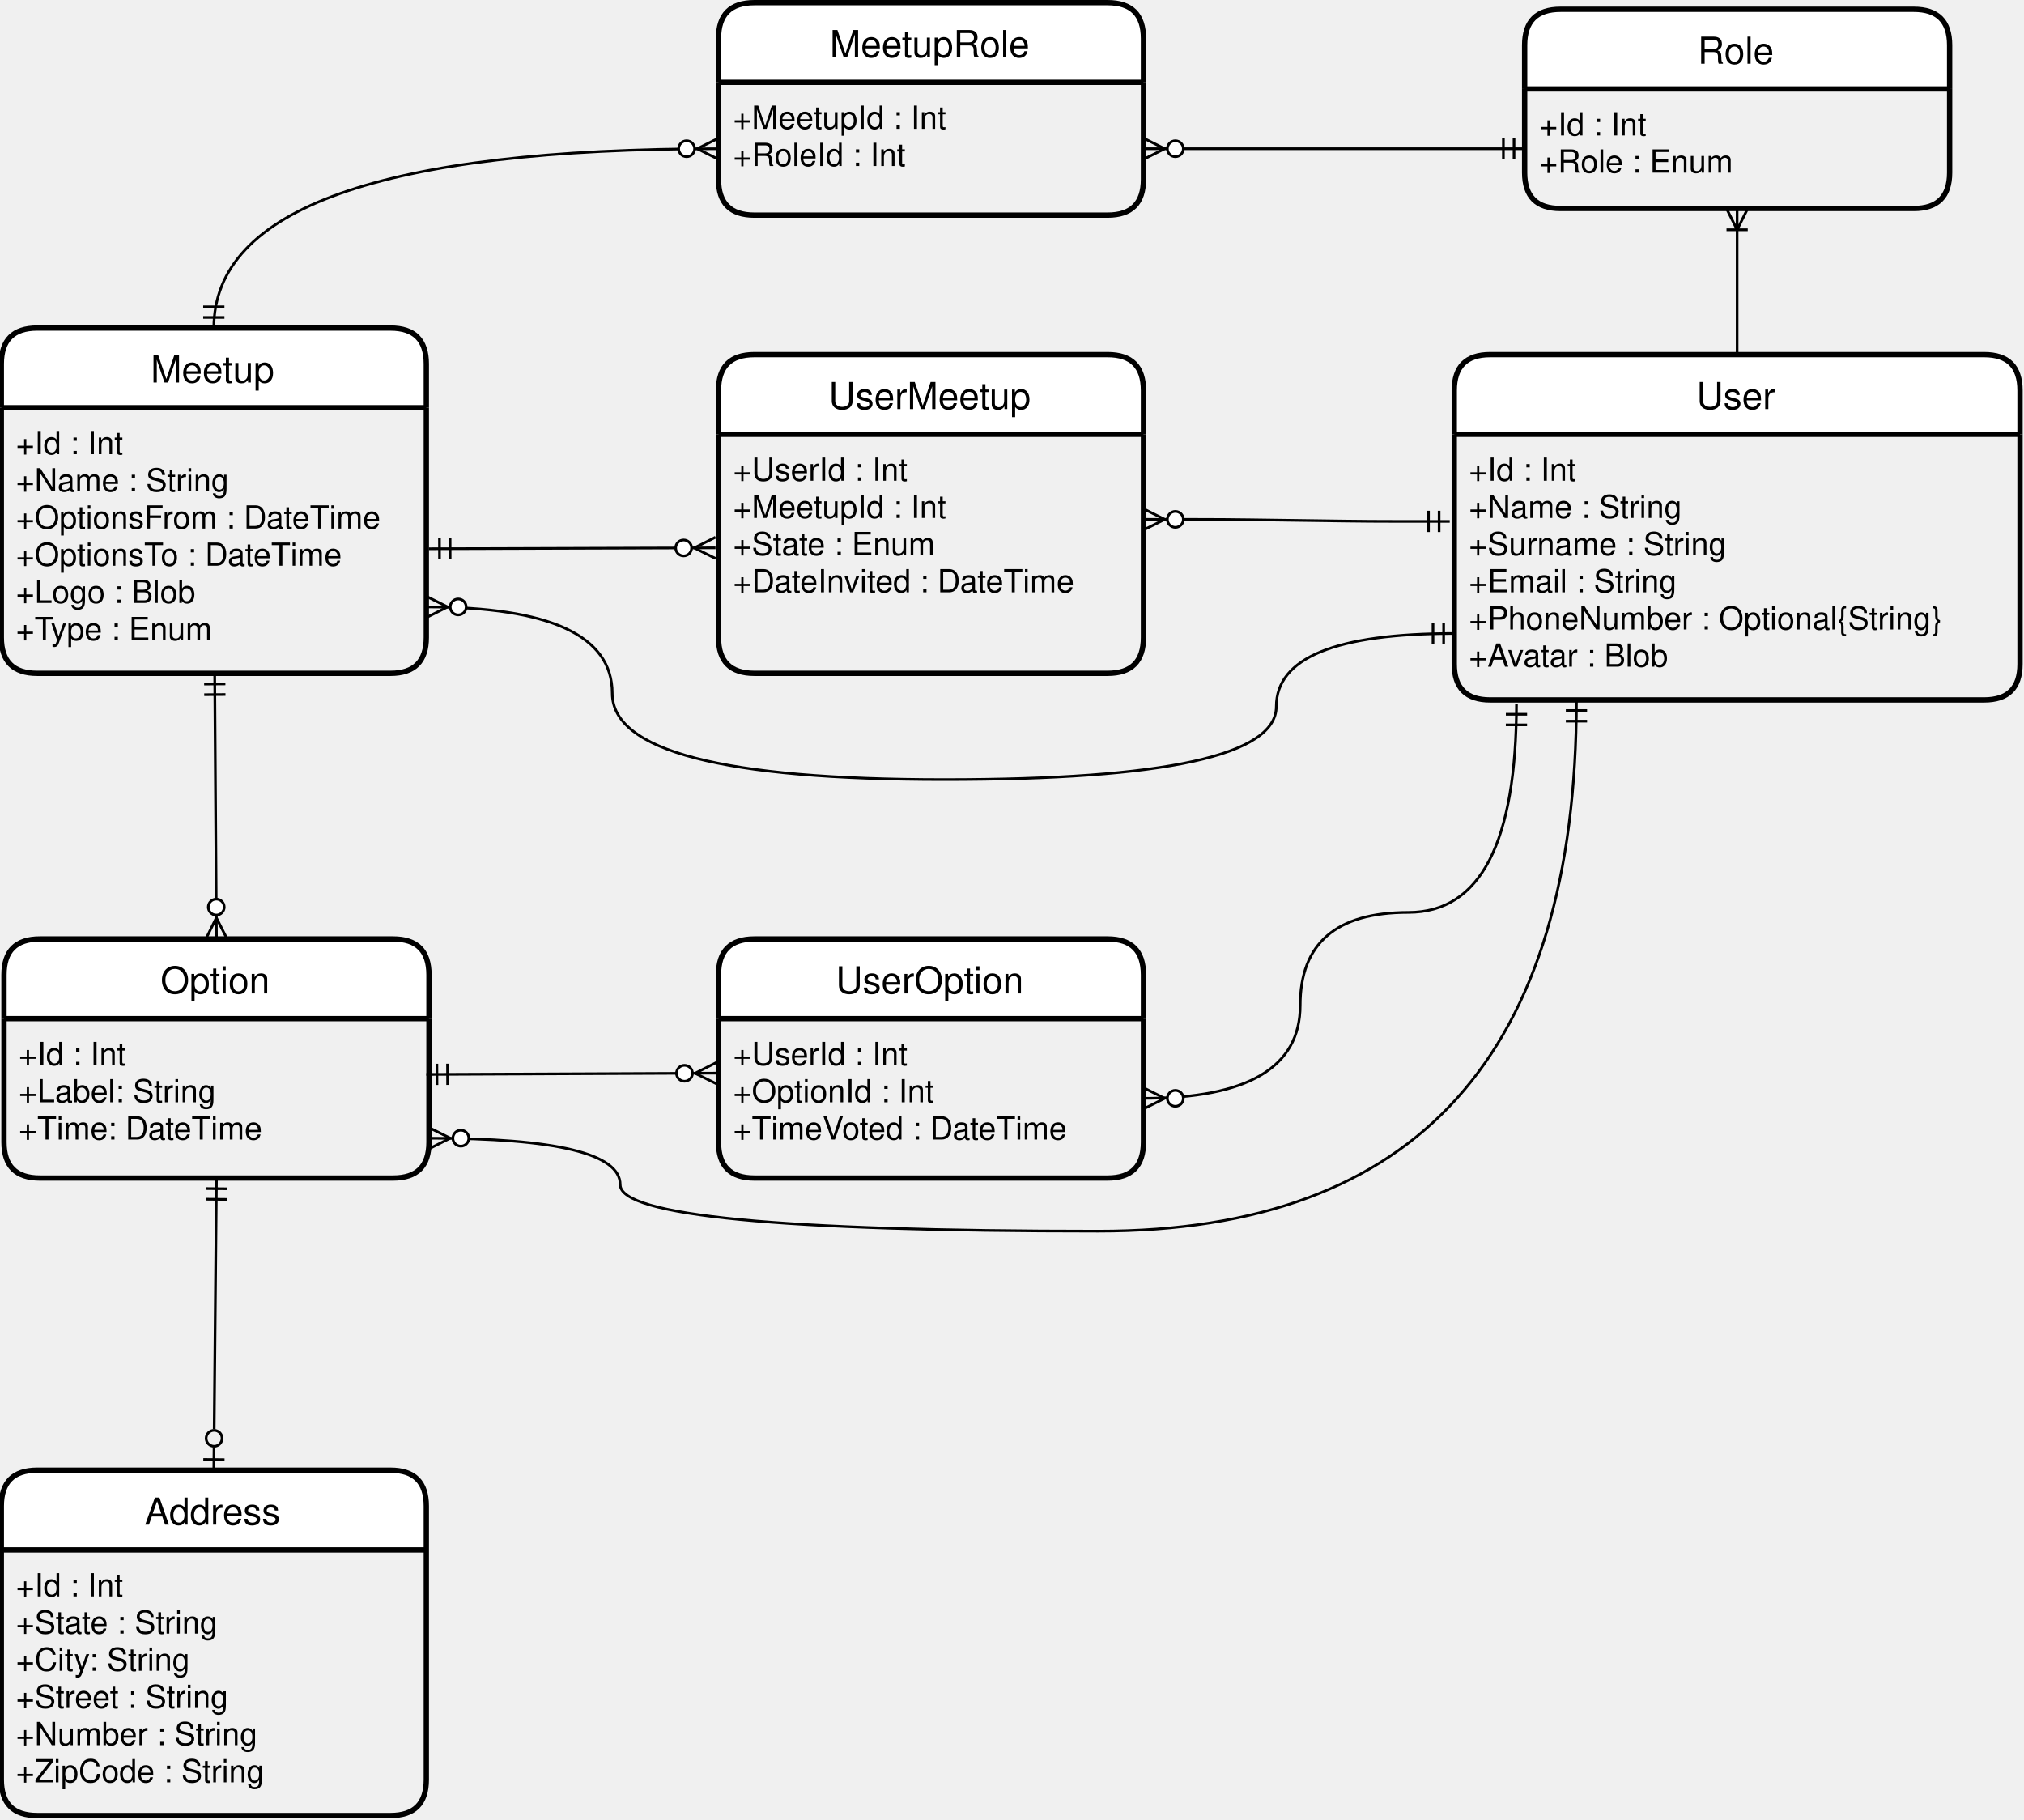
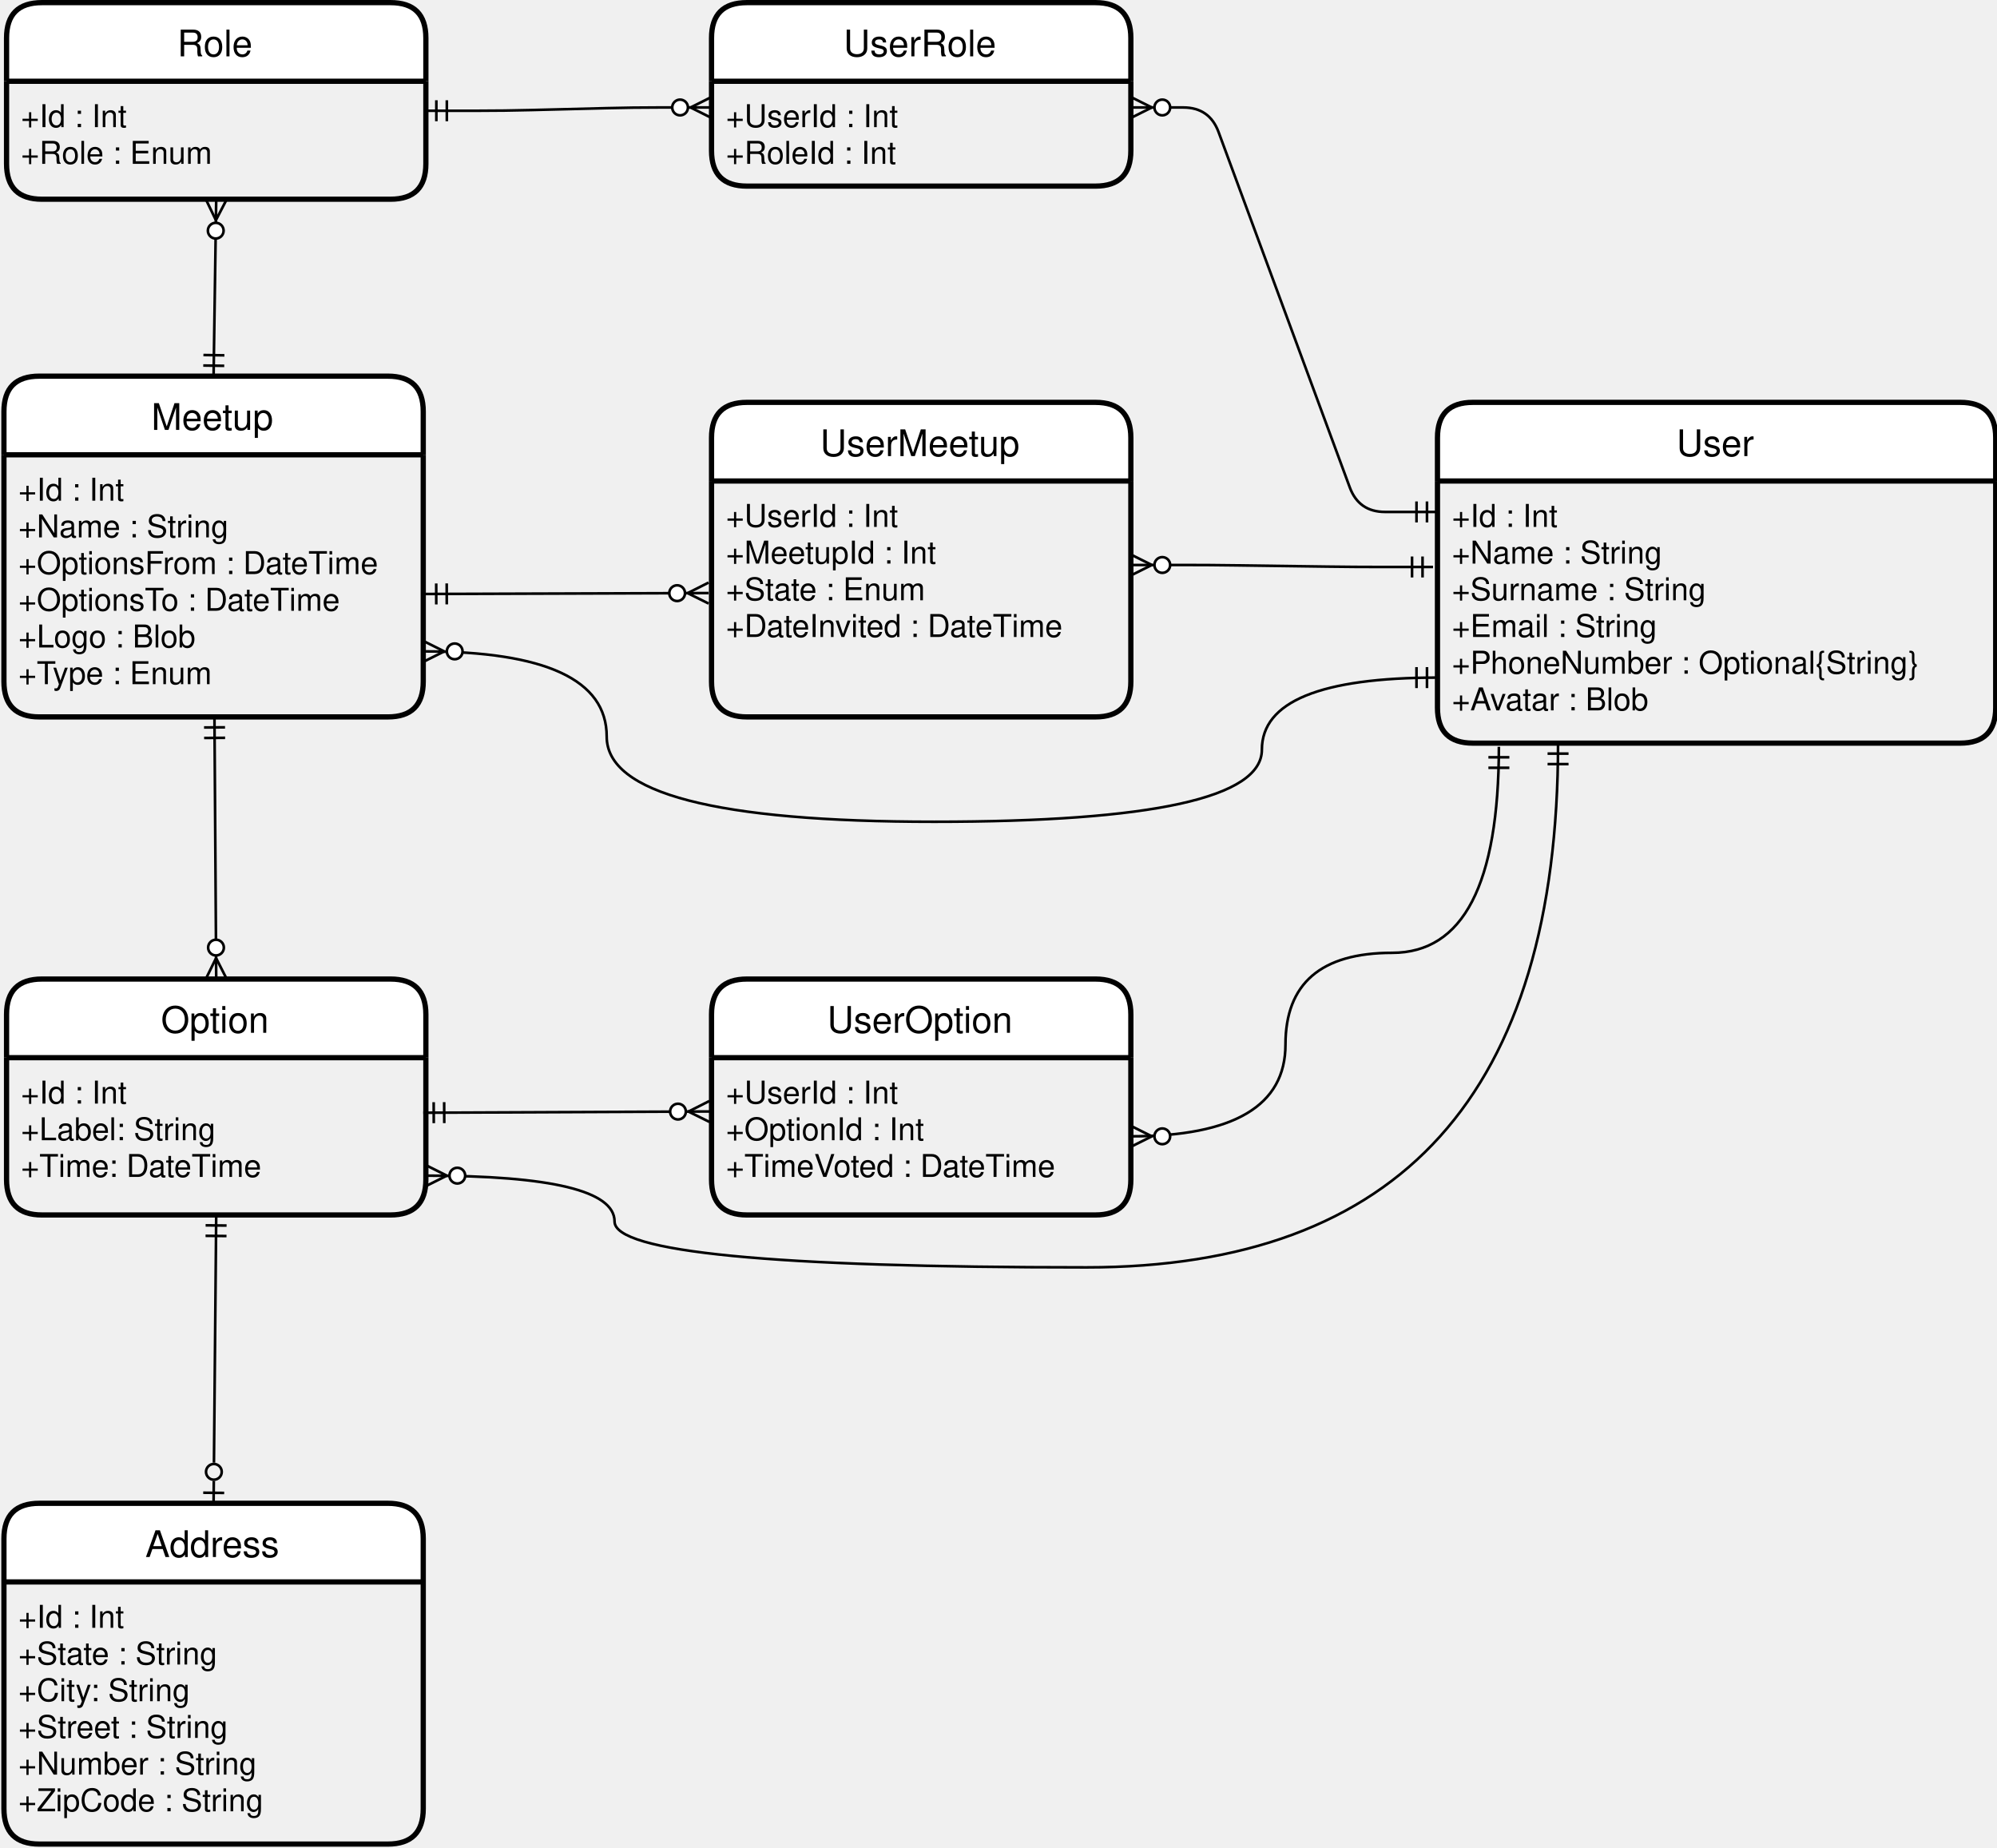
- <svg xmlns="http://www.w3.org/2000/svg" version="1.1" width="762px" height="685px" viewBox="-0.5 -0.5 762 685" content="&lt;mxfile&gt;&lt;diagram id=&quot;qpHwL6lYlgbWK6rxYiJI&quot; name=&quot;Page-1&quot;&gt;7Vtbc9sqEP41fjwZIXTLY649nUnbTNNzfSMWsTWVhUfCSdxff0CAJJAsyQpJPD7pQycsCxLs9+2uFjyDF6vnTzlaL7+QGKcz14mfZ/By5rqRB9j/XLCVgkAKFnkSC1FDcJf8wlLoSOkmiXGhKVJCUpqsdeGcZBmeU02G8pw86WoPJNWfukYL3BLczVHalv6VxHQpV+GGtfx3nCyW6skgOBU9K6SU5UqKJYrJU0MEr2bwIieEir9Wzxc45Xun9kWMu97RW71YjjM6aoB85UeUbuTivq1pQjL5enSr1lw8JasUZax1Pl8maXyDtmTDn1FQNP+pWudLkie/SEZRyroAE7DunEoTQkfTuOMjmZhLc7LJYhzLQQ+sX44BnmrLd3HKSXPys9p7l4/HBdO/VQt3KtENKqh6FbXZvDdGxbJ8Hm+gNFlk7O85G41zJlikqChkZ3tP5TY/4pzi54ZI7vEnTFaY5lumInuDSIyQePcCaf6nGj1AyZYN5JxKGZKAXVQz1zZlf0iz7jBx1DLxzD3/HDPRDJ6x/z+zZbnBzIVArPb8Bt0zvpZ9dzRPsoXe/SNZYdF7iSguW81+Azdqa1P8QCvLXZCUsG2+zEgJqIckTQ1RsUZz9uSbctSlZ2CCW5zvfsI4eSYfQMlaGR3dV0jJCUW00WZmVHAYsHE42sjSqnCkUQMLRnVhy6h/FAy5H6y1yVq2iiZtXa9tYRfAtoUBtGFib1/efkWcis5u5t5t8mxI52qFkrRX43bJKPp1s7rneJN6Imgw+ITnckh4qY86e2Q8rAecp+T+aHxFxcaX+IpuJDk2kNSOANxZfMGYbtYfLsOmy4AwHHQZnUEBuDYMfdrlMrit+9yGwEGfBrMfrb3GVbZZ6f08D/icPSYU15PUucGxkDwaDYY9EwIbWZ56lsHxj2T+9Tn+ptk8BC07j6C4gEGfBqfqn+SoCVxR5CAzetjO6M/imC2++GCv1aReJ28wlrxWcnq4d06vh96udPwioduelJ/mLLz3TmCk8l0q/ybrCxK33+NYPION/L0bNTbydxh0oMbYenPHlnSlaI+z+IwXPVnz6vsvnJMf5AvKtsoh1H0rlMXfhJHYbMpIDAbX5b9yKvbqfzPhb86J44RK8g/f2RMv9JXg8lnutWhtVes5oXw0YIMD2RZjfQhkux7KG82Rtzhn4ah0CvXcpnCnh2BLXWCVysk8GcdGnbcgm3wuRWHUjYCmyZ0+k+c4RTR51J/QhQP5jFuScPYrR1VFFQU50wGJl5WjmjVeYyLo6S4PAmMisTWtiUpYVgsfh9R2ObmFVL7pKoAwIzHv9b3cKJJd1T0tD/BKeJaALOEcaYiEbtSPSEUFoLMA+sEQC7pw2wXwnVhuwlSViUbg+/2w7AcDEByLZd95Myx7/qF43Toh04DHvKYGvQHYjUJTGLXRpCrhB4Mm4Bs5XDgRTeZEvvmFZhFNFmN4jRgDSgJmoksHzWBAN8AEhnyYdJxymPKaAx4zvk74BsnvBvbqjfYoeKpETYNndGDwhKcGqvyJ8PSMiTxzIovwHBG47Tq7PfFZRmjd351Az50SancirYkqVWc5GFS5roEqAA4eVWrmsekgyemSLPg50uulgnvizsjuhj9x0vvykeqLlddoNvljVU6pHKeWbIZ+r+cc5Ru7EsHw0Hxj4OgfNW70xr6RQQJtG2prrlDsfmHf/HiSaeHOBNXQ9xynV98117GnPoTa+7A/xAonU7arvvyqgWDYAXQT6MQFzRrCxPrBFI5PpuPBpSqh63Sib286VgUxFZ3MYoUlOgZGUcQP++kCnRfqW6ZXMOIz4K0j4i4ejK3mOScANIl44pQHBfuRUeP4ZIIdXNYWeAbBpn4LBIF+F8l7LYKZh5t+P2F8P3iRvq9fUH0xwcL2Cct3krYPMf9fZ2hyT8zjjQ6O7T4387hHaJoOqNrb0CFI6O+mzdgzkLCrGtd7cibMvuvOigGHwz25GmU6gfoXn1Z5NgxlsdDFNrkKX29ZqeoMIsMBqaM4JWD7jgneqRF/JhfeI30iaNZc7VUNwnYt6uOqoiUnbtxOHH2MbePyQ7j3DxEGLzSLe03FdU5Ws/a9pQ7NH2RA74Zl25WKuKSsXZPars2gcmSRJLQSSazce4jatQjhCD4yOhvOwLzHCJxQZXhD5jWrdpOs63a5g+HLyNz4Pf3HRcfIzjUk86tzkr3aFxRbu/0edzu6K+r9BfWpJY9piaH6dmkmhgL973hIaeZz5u8PRhcmgD4ReL3EMOq6PXkoxTNnPyRN+SzpqJHtDcXwiKHoGRO55kSTocia9W+yhXr9w3Z49R8=&lt;/diagram&gt;&lt;/mxfile&gt;">
+ <svg xmlns="http://www.w3.org/2000/svg" version="1.1" width="762px" height="705px" viewBox="-0.5 -0.5 762 705" content="&lt;mxfile&gt;&lt;diagram id=&quot;qpHwL6lYlgbWK6rxYiJI&quot; name=&quot;Page-1&quot;&gt;7VvbcqM4EP0aP64LEBfnMXGS2VQlM6kke31TjGJTg5ELZMfO168EEiCBAWM5xWQ9D1NWq1sg9TmtpqWMwHS5/RbD1eIB+ygcWYa/HYHrkWVdeAb9nwl2mcCdXGSCeRz4mcgsBM/BB+JCbjdfBz5KJEWCcUiClSyc4ShCMyLJYBzjd1ntDYfyU1dwjiqC5xkMq9K/Ap8sMunE8gr57yiYL8STTZfPbwmFMp9JsoA+fi+JwM0ITGOMSfZruZ2ikK2dWJfM7nZPb/5iMYpIJwP+yhsYrvnkfqxIgCP+emQn5py8B8sQRrR1NVsEoX8Pd3jNnpEQOPspWlcLHAcfOCIwpF0mFdDumHAXAkPSeGaWVMykMV5HPvK50Rvt5zamLdr8XYx00Bj/zNfeYvYoofqPYuJGLrqHCRGvIhab9fowWaTPYw0YBvOI/p5RaxRTwTyEScI7q2vKl3mDYoK2JRFf428ILxGJd1RlKwCeWXC82y53/3uBHlPIFiXkXHAZ5ICd5yMXPqU/uFv3uHhScfHIurrzqWgELun/d3RaljuygJnN9uoevlK+pn3PJA6iudz9EixR1nsNCUpb5X4FN2JpQ/RGcs9NcYjpMl9HOAXUWxCGiihZwRl98n1qdW0rmGAeZ6sfUE5e8gcQvBJOh685UmJMICm1qRsFHFp87HV2Mvcq6OhUV4NTLVBx6h8JRe6ZtTpZS2dRpq1lVz1smaDqYRPocLF9KG+/Q0ZFYz9zn9dx1KZzs4RB2KjxuKAU/b5evjK8cb1s06Dw8a64iXctW11uKA8Lg6sQv36ZWJGz8ZhYUY8kQweSqjsACxYPCJH16hwydIYMALzWkFG7KZiWDkdf1IUM5uumsJHhoEmD+o8UUeMmWi/lfpYH3EWbgKBikCI3+Cokn3QGw4EJgY4sTzxL4fg5mT89xz81mwdmxc8dKJ7BoEmDUfVP/KUJnFNkkBk9qGb0l75PJ5+c2as1qZfJ63Ylr5acHhyc08tbb106Pg3IriHlJzHd3hsHUFL5OpV/g9UU+9X3+CqRQUf+Xo8aHfk7cGtQoyy9umILshS0R5F/yYqetHnz9IFi/IIfYLQTAaHoW8LI/5E5iY4mnERhcJv+S4eir/43Ff5mjA3DE5J/2MqObc8RgustX+ustROtbUCYtUmNXd7ObB1g8nZhyhply0cU0+0oDQrF2Kpwb4RI8Dqe8cXyeCpHpz9HIr3juTPypdpvFQFllxtNLo9RCEmwkWvGdTjgz3jEAWO/CFT5riIgpwagbEbcqlzjVQYCthzygKkMlC1DZaAUlvnEuyG1Wk6uIJUtsNhAqJNo9HpKFwpHN0VPJQKcCM8ckCmcJxIigTVpRqSggimzADhuGwvqcFsH8E5YFmWiQWPZcVsg2BXLjvFpWLadoUTdIiGTgEejpgS9Ftj1joyiEj4YNJmOksN5PdGkDuSoX2ga0aRxDy8Qo0Apg1nWJYOmdUNXwGS2xTAeOLmZiJotEdO/DdgC8e8G+uqldid4ikRNgudkYPAEFwqqnJ7wtJWBbHUgjfDssHHrDXYH4jPdoeV4Nwa21Wer3Yu0MqpEnWUwqLIsBVWmOXhUiZG7poM4Jgs8Z+dIp0sFD8Sdkt21f+KEr+kjxRcrq9Gs401eTskDp5Rsek5j5OwUG+sSQW9osdE15I8aa/LJsZFCAu5KaiumkOx/YUf9eOJp4d4EVdG3DaNR31LncaA+ANL70B/ZDHtTtq6+fNKNoD0A1BNobJnlGkLP+kEfjvem4+BSFc8yatF3MB3zgpjYndRihSY6ukpRxPGa6QKMI/U108vt8Bnw2TviPh50reYZY9MsE3FspAcFh5FR4nhvgg0ua3NthWB9vwVcV76LZJ+KYOrhptNMGMdxj9J35AuqRxPMq56wPOGweoj5/zpD20uo3ldYJ96Y18fajkA8Zz9pup6AeHW1uMZzs8zp+26sKGAY7rlV1XE5wLWfVdk6HFWtI5yvmWkioHKzrPMRpI6Da+/gS+Stl1GzOynJbYyXo+qdkxrNF9yid08zpVwlu2AqXXHZrdSQ8CvHgZPdT9dyZj2p7sPsktJ5Lz7FDbQDNmMdrq3djNuuoDHPq/2/MP0mp9uGdbjo02+M9DsQ6nf4tJdB0kkmp4hUDuXIHcznoa1+HvatvzjKQEAdSF9RX/yt5tDueBRokssYVudbSWXgcrPjSvICb2UMTs4YPB6D4px+sBg0e2JQPhYyzZY7SDovDZ2BeTgwabP4W+1MvfiDd3DzHw==&lt;/diagram&gt;&lt;/mxfile&gt;">
  <defs />
  <g>
-     <path d="M 161 383 L 161 366.5 Q 161 353 147.5 353 L 14.5 353 Q 1 353 1 366.5 L 1 383" fill="rgb(255, 255, 255)" stroke="rgb(0, 0, 0)" stroke-width="2" stroke-miterlimit="10" pointer-events="all" />
-     <path d="M 1 383 L 1 429.5 Q 1 443 14.5 443 L 147.5 443 Q 161 443 161 429.5 L 161 383" fill="none" stroke="rgb(0, 0, 0)" stroke-width="2" stroke-miterlimit="10" pointer-events="none" />
-     <path d="M 1 383 L 161 383" fill="none" stroke="rgb(0, 0, 0)" stroke-width="2" stroke-miterlimit="10" pointer-events="none" />
+     <path d="M 162 403 L 162 386.5 Q 162 373 148.5 373 L 15.5 373 Q 2 373 2 386.5 L 2 403" fill="rgb(255, 255, 255)" stroke="rgb(0, 0, 0)" stroke-width="2" stroke-miterlimit="10" pointer-events="all" />
+     <path d="M 2 403 L 2 449.5 Q 2 463 15.5 463 L 148.5 463 Q 162 463 162 449.5 L 162 403" fill="none" stroke="rgb(0, 0, 0)" stroke-width="2" stroke-miterlimit="10" pointer-events="none" />
+     <path d="M 2 403 L 162 403" fill="none" stroke="rgb(0, 0, 0)" stroke-width="2" stroke-miterlimit="10" pointer-events="none" />
    <g fill="rgb(0, 0, 0)" font-family="Helvetica" pointer-events="none" text-anchor="middle" font-size="14px">
-       <text x="80.5" y="373.5">Option</text>
+       <text x="81.5" y="393.5">Option</text>
    </g>
    <g fill="rgb(0, 0, 0)" font-family="Helvetica" pointer-events="none" font-size="12px">
-       <text x="6.5" y="400.5">+Id : Int</text>
-       <text x="6.5" y="414.5">+Label: String</text>
-       <text x="6.5" y="428.5">+Time: DateTime</text>
+       <text x="7.5" y="420.5">+Id : Int</text>
+       <text x="7.5" y="434.5">+Label: String</text>
+       <text x="7.5" y="448.5">+Time: DateTime</text>
    </g>
-     <path d="M 760 163 L 760 146.5 Q 760 133 746.5 133 L 560.5 133 Q 547 133 547 146.5 L 547 163" fill="rgb(255, 255, 255)" stroke="rgb(0, 0, 0)" stroke-width="2" stroke-miterlimit="10" pointer-events="none" />
-     <path d="M 547 163 L 547 249.5 Q 547 263 560.5 263 L 746.5 263 Q 760 263 760 249.5 L 760 163" fill="none" stroke="rgb(0, 0, 0)" stroke-width="2" stroke-miterlimit="10" pointer-events="none" />
-     <path d="M 547 163 L 760 163" fill="none" stroke="rgb(0, 0, 0)" stroke-width="2" stroke-miterlimit="10" pointer-events="none" />
+     <path d="M 761 183 L 761 166.5 Q 761 153 747.5 153 L 561.5 153 Q 548 153 548 166.5 L 548 183" fill="rgb(255, 255, 255)" stroke="rgb(0, 0, 0)" stroke-width="2" stroke-miterlimit="10" pointer-events="none" />
+     <path d="M 548 183 L 548 269.5 Q 548 283 561.5 283 L 747.5 283 Q 761 283 761 269.5 L 761 183" fill="none" stroke="rgb(0, 0, 0)" stroke-width="2" stroke-miterlimit="10" pointer-events="none" />
+     <path d="M 548 183 L 761 183" fill="none" stroke="rgb(0, 0, 0)" stroke-width="2" stroke-miterlimit="10" pointer-events="none" />
    <g fill="rgb(0, 0, 0)" font-family="Helvetica" pointer-events="none" text-anchor="middle" font-size="14px">
-       <text x="653" y="153.5">User</text>
+       <text x="654" y="173.5">User</text>
    </g>
    <g fill="rgb(0, 0, 0)" font-family="Helvetica" pointer-events="none" font-size="12px">
-       <text x="552.5" y="180.5">+Id : Int</text>
-       <text x="552.5" y="194.5">+Name : String</text>
-       <text x="552.5" y="208.5">+Surname : String</text>
-       <text x="552.5" y="222.5">+Email : String</text>
-       <text x="552.5" y="236.5">+PhoneNumber : Optional{String}</text>
-       <text x="552.5" y="250.5">+Avatar : Blob</text>
+       <text x="553.5" y="200.5">+Id : Int</text>
+       <text x="553.5" y="214.5">+Name : String</text>
+       <text x="553.5" y="228.5">+Surname : String</text>
+       <text x="553.5" y="242.5">+Email : String</text>
+       <text x="553.5" y="256.5">+PhoneNumber : Optional{String}</text>
+       <text x="553.5" y="270.5">+Avatar : Blob</text>
    </g>
-     <path d="M 430 163 L 430 146.5 Q 430 133 416.5 133 L 283.5 133 Q 270 133 270 146.5 L 270 163" fill="rgb(255, 255, 255)" stroke="rgb(0, 0, 0)" stroke-width="2" stroke-miterlimit="10" pointer-events="none" />
-     <path d="M 270 163 L 270 239.5 Q 270 253 283.5 253 L 416.5 253 Q 430 253 430 239.5 L 430 163" fill="none" stroke="rgb(0, 0, 0)" stroke-width="2" stroke-miterlimit="10" pointer-events="none" />
-     <path d="M 270 163 L 430 163" fill="none" stroke="rgb(0, 0, 0)" stroke-width="2" stroke-miterlimit="10" pointer-events="none" />
+     <path d="M 431 183 L 431 166.5 Q 431 153 417.5 153 L 284.5 153 Q 271 153 271 166.5 L 271 183" fill="rgb(255, 255, 255)" stroke="rgb(0, 0, 0)" stroke-width="2" stroke-miterlimit="10" pointer-events="none" />
+     <path d="M 271 183 L 271 259.5 Q 271 273 284.5 273 L 417.5 273 Q 431 273 431 259.5 L 431 183" fill="none" stroke="rgb(0, 0, 0)" stroke-width="2" stroke-miterlimit="10" pointer-events="none" />
+     <path d="M 271 183 L 431 183" fill="none" stroke="rgb(0, 0, 0)" stroke-width="2" stroke-miterlimit="10" pointer-events="none" />
    <g fill="rgb(0, 0, 0)" font-family="Helvetica" pointer-events="none" text-anchor="middle" font-size="14px">
-       <text x="349.5" y="153.5">UserMeetup</text>
+       <text x="350.5" y="173.5">UserMeetup</text>
    </g>
    <g fill="rgb(0, 0, 0)" font-family="Helvetica" pointer-events="none" font-size="12px">
-       <text x="275.5" y="180.5">+UserId : Int</text>
-       <text x="275.5" y="194.5">+MeetupId : Int</text>
-       <text x="275.5" y="208.5">+State : Enum</text>
-       <text x="275.5" y="222.5">+DateInvited : DateTime</text>
+       <text x="276.5" y="200.5">+UserId : Int</text>
+       <text x="276.5" y="214.5">+MeetupId : Int</text>
+       <text x="276.5" y="228.5">+State : Enum</text>
+       <text x="276.5" y="242.5">+DateInvited : DateTime</text>
    </g>
-     <path d="M 430 383 L 430 366.5 Q 430 353 416.5 353 L 283.5 353 Q 270 353 270 366.5 L 270 383" fill="rgb(255, 255, 255)" stroke="rgb(0, 0, 0)" stroke-width="2" stroke-miterlimit="10" pointer-events="none" />
-     <path d="M 270 383 L 270 429.5 Q 270 443 283.5 443 L 416.5 443 Q 430 443 430 429.5 L 430 383" fill="none" stroke="rgb(0, 0, 0)" stroke-width="2" stroke-miterlimit="10" pointer-events="none" />
-     <path d="M 270 383 L 430 383" fill="none" stroke="rgb(0, 0, 0)" stroke-width="2" stroke-miterlimit="10" pointer-events="none" />
+     <path d="M 431 403 L 431 386.5 Q 431 373 417.5 373 L 284.5 373 Q 271 373 271 386.5 L 271 403" fill="rgb(255, 255, 255)" stroke="rgb(0, 0, 0)" stroke-width="2" stroke-miterlimit="10" pointer-events="none" />
+     <path d="M 271 403 L 271 449.5 Q 271 463 284.5 463 L 417.5 463 Q 431 463 431 449.5 L 431 403" fill="none" stroke="rgb(0, 0, 0)" stroke-width="2" stroke-miterlimit="10" pointer-events="none" />
+     <path d="M 271 403 L 431 403" fill="none" stroke="rgb(0, 0, 0)" stroke-width="2" stroke-miterlimit="10" pointer-events="none" />
    <g fill="rgb(0, 0, 0)" font-family="Helvetica" pointer-events="none" text-anchor="middle" font-size="14px">
-       <text x="349.5" y="373.5">UserOption</text>
+       <text x="350.5" y="393.5">UserOption</text>
    </g>
    <g fill="rgb(0, 0, 0)" font-family="Helvetica" pointer-events="none" font-size="12px">
-       <text x="275.5" y="400.5">+UserId : Int</text>
-       <text x="275.5" y="414.5">+OptionId : Int</text>
-       <text x="275.5" y="428.5">+TimeVoted : DateTime</text>
+       <text x="276.5" y="420.5">+UserId : Int</text>
+       <text x="276.5" y="434.5">+OptionId : Int</text>
+       <text x="276.5" y="448.5">+TimeVoted : DateTime</text>
    </g>
-     <path d="M 160 583 L 160 566.5 Q 160 553 146.5 553 L 13.5 553 Q 0 553 0 566.5 L 0 583" fill="rgb(255, 255, 255)" stroke="rgb(0, 0, 0)" stroke-width="2" stroke-miterlimit="10" pointer-events="none" />
-     <path d="M 0 583 L 0 669.5 Q 0 683 13.5 683 L 146.5 683 Q 160 683 160 669.5 L 160 583" fill="none" stroke="rgb(0, 0, 0)" stroke-width="2" stroke-miterlimit="10" pointer-events="none" />
-     <path d="M 0 583 L 160 583" fill="none" stroke="rgb(0, 0, 0)" stroke-width="2" stroke-miterlimit="10" pointer-events="none" />
+     <path d="M 161 603 L 161 586.5 Q 161 573 147.5 573 L 14.5 573 Q 1 573 1 586.5 L 1 603" fill="rgb(255, 255, 255)" stroke="rgb(0, 0, 0)" stroke-width="2" stroke-miterlimit="10" pointer-events="none" />
+     <path d="M 1 603 L 1 689.5 Q 1 703 14.5 703 L 147.5 703 Q 161 703 161 689.5 L 161 603" fill="none" stroke="rgb(0, 0, 0)" stroke-width="2" stroke-miterlimit="10" pointer-events="none" />
+     <path d="M 1 603 L 161 603" fill="none" stroke="rgb(0, 0, 0)" stroke-width="2" stroke-miterlimit="10" pointer-events="none" />
    <g fill="rgb(0, 0, 0)" font-family="Helvetica" pointer-events="none" text-anchor="middle" font-size="14px">
-       <text x="79.5" y="573.5">Address</text>
+       <text x="80.5" y="593.5">Address</text>
    </g>
    <g fill="rgb(0, 0, 0)" font-family="Helvetica" pointer-events="none" font-size="12px">
-       <text x="5.5" y="600.5">+Id : Int</text>
-       <text x="5.5" y="614.5">+State : String</text>
-       <text x="5.5" y="628.5">+City: String</text>
-       <text x="5.5" y="642.5">+Street : String</text>
-       <text x="5.5" y="656.5">+Number : String</text>
-       <text x="5.5" y="670.5">+ZipCode : String</text>
+       <text x="6.5" y="620.5">+Id : Int</text>
+       <text x="6.5" y="634.5">+State : String</text>
+       <text x="6.5" y="648.5">+City: String</text>
+       <text x="6.5" y="662.5">+Street : String</text>
+       <text x="6.5" y="676.5">+Number : String</text>
+       <text x="6.5" y="690.5">+ZipCode : String</text>
    </g>
-     <path d="M 160.96 206.1 L 268.88 205.75" fill="none" stroke="rgb(0, 0, 0)" stroke-miterlimit="10" pointer-events="none" />
-     <path d="M 164.95 202.09 L 164.97 210.09 M 168.95 202.07 L 168.97 210.07" fill="none" stroke="rgb(0, 0, 0)" stroke-miterlimit="10" pointer-events="none" />
-     <ellipse cx="256.88" cy="205.79" rx="3" ry="3" fill="#ffffff" stroke="rgb(0, 0, 0)" pointer-events="none" />
-     <path d="M 268.87 201.75 L 260.88 205.78 L 268.89 209.75" fill="none" stroke="rgb(0, 0, 0)" stroke-miterlimit="10" pointer-events="none" />
-     <path d="M 545.3 195.8 L 525.3 195.8 Q 515.3 195.8 505.3 195.66 L 470 195.18 Q 460 195.04 450 195.04 L 430 195.04" fill="none" stroke="rgb(0, 0, 0)" stroke-miterlimit="10" pointer-events="none" />
-     <path d="M 541.3 199.8 L 541.3 191.8 M 537.3 199.8 L 537.3 191.8" fill="none" stroke="rgb(0, 0, 0)" stroke-miterlimit="10" pointer-events="none" />
-     <ellipse cx="442" cy="195.04" rx="3" ry="3" fill="#ffffff" stroke="rgb(0, 0, 0)" pointer-events="none" />
-     <path d="M 430 199.04 L 438 195.04 L 430 191.04" fill="none" stroke="rgb(0, 0, 0)" stroke-miterlimit="10" pointer-events="none" />
-     <path d="M 80.33 253 L 81 353" fill="none" stroke="rgb(0, 0, 0)" stroke-miterlimit="10" pointer-events="none" />
-     <path d="M 84.36 256.97 L 76.36 257.03 M 84.39 260.97 L 76.39 261.03" fill="none" stroke="rgb(0, 0, 0)" stroke-miterlimit="10" pointer-events="none" />
-     <ellipse cx="80.92" cy="341" rx="3" ry="3" fill="#ffffff" stroke="rgb(0, 0, 0)" pointer-events="none" />
-     <path d="M 85 352.97 L 80.95 345 L 77 353.03" fill="none" stroke="rgb(0, 0, 0)" stroke-miterlimit="10" pointer-events="none" />
-     <path d="M 80.14 537.5 L 81 443" fill="none" stroke="rgb(0, 0, 0)" stroke-miterlimit="10" pointer-events="none" />
-     <ellipse cx="80.11" cy="541" rx="3" ry="3" fill="none" stroke="rgb(0, 0, 0)" pointer-events="none" />
-     <path d="M 76.04 548.96 L 84.04 549.04 M 80.08 544.5 L 80 553" fill="none" stroke="rgb(0, 0, 0)" stroke-miterlimit="10" pointer-events="none" />
-     <path d="M 84.96 447.04 L 76.96 446.96 M 84.93 451.04 L 76.93 450.96" fill="none" stroke="rgb(0, 0, 0)" stroke-miterlimit="10" pointer-events="none" />
-     <path d="M 160 404 L 269.2 403.52" fill="none" stroke="rgb(0, 0, 0)" stroke-miterlimit="10" pointer-events="none" />
-     <path d="M 163.98 399.98 L 164.02 407.98 M 167.98 399.96 L 168.02 407.96" fill="none" stroke="rgb(0, 0, 0)" stroke-miterlimit="10" pointer-events="none" />
-     <ellipse cx="257.2" cy="403.57" rx="3" ry="3" fill="#ffffff" stroke="rgb(0, 0, 0)" pointer-events="none" />
-     <path d="M 269.18 399.52 L 261.2 403.56 L 269.22 407.52" fill="none" stroke="rgb(0, 0, 0)" stroke-miterlimit="10" pointer-events="none" />
-     <path d="M 547 238 Q 480 238 480 265.5 Q 480 293 355 293 Q 230 293 230 260.5 Q 230 228 160 228" fill="none" stroke="rgb(0, 0, 0)" stroke-miterlimit="10" pointer-events="none" />
-     <path d="M 543 242 L 543 234 M 539 242 L 539 234" fill="none" stroke="rgb(0, 0, 0)" stroke-miterlimit="10" pointer-events="none" />
-     <ellipse cx="172" cy="228" rx="3" ry="3" fill="#ffffff" stroke="rgb(0, 0, 0)" pointer-events="none" />
-     <path d="M 160 232 L 168 228 L 160 224" fill="none" stroke="rgb(0, 0, 0)" stroke-miterlimit="10" pointer-events="none" />
-     <path d="M 593.01 263 Q 593 463 413 463 Q 233 463 233 445.5 Q 233 428 161 428" fill="none" stroke="rgb(0, 0, 0)" stroke-miterlimit="10" pointer-events="none" />
-     <path d="M 597.01 267 L 589.01 267 M 597.01 271 L 589.01 271" fill="none" stroke="rgb(0, 0, 0)" stroke-miterlimit="10" pointer-events="none" />
-     <ellipse cx="173" cy="428" rx="3" ry="3" fill="#ffffff" stroke="rgb(0, 0, 0)" pointer-events="none" />
-     <path d="M 161 432 L 169 428 L 161 424" fill="none" stroke="rgb(0, 0, 0)" stroke-miterlimit="10" pointer-events="none" />
-     <path d="M 570.43 264.4 Q 570.38 343 529.69 343 Q 489 343 489 378 Q 489 413 430 413" fill="none" stroke="rgb(0, 0, 0)" stroke-miterlimit="10" pointer-events="none" />
-     <path d="M 574.43 268.4 L 566.43 268.4 M 574.42 272.4 L 566.42 272.4" fill="none" stroke="rgb(0, 0, 0)" stroke-miterlimit="10" pointer-events="none" />
-     <ellipse cx="442" cy="413" rx="3" ry="3" fill="#ffffff" stroke="rgb(0, 0, 0)" pointer-events="none" />
-     <path d="M 430 417 L 438 413 L 430 409" fill="none" stroke="rgb(0, 0, 0)" stroke-miterlimit="10" pointer-events="none" />
-     <path d="M 733.5 33 L 733.5 16.5 Q 733.5 3 720 3 L 587 3 Q 573.5 3 573.5 16.5 L 573.5 33" fill="rgb(255, 255, 255)" stroke="rgb(0, 0, 0)" stroke-width="2" stroke-miterlimit="10" pointer-events="none" />
-     <path d="M 573.5 33 L 573.5 64.5 Q 573.5 78 587 78 L 720 78 Q 733.5 78 733.5 64.5 L 733.5 33" fill="none" stroke="rgb(0, 0, 0)" stroke-width="2" stroke-miterlimit="10" pointer-events="none" />
-     <path d="M 573.5 33 L 733.5 33" fill="none" stroke="rgb(0, 0, 0)" stroke-width="2" stroke-miterlimit="10" pointer-events="none" />
+     <path d="M 161.96 226.1 L 269.88 225.75" fill="none" stroke="rgb(0, 0, 0)" stroke-miterlimit="10" pointer-events="none" />
+     <path d="M 165.95 222.09 L 165.97 230.09 M 169.95 222.07 L 169.97 230.07" fill="none" stroke="rgb(0, 0, 0)" stroke-miterlimit="10" pointer-events="none" />
+     <ellipse cx="257.88" cy="225.79" rx="3" ry="3" fill="#ffffff" stroke="rgb(0, 0, 0)" pointer-events="none" />
+     <path d="M 269.87 221.75 L 261.88 225.78 L 269.89 229.75" fill="none" stroke="rgb(0, 0, 0)" stroke-miterlimit="10" pointer-events="none" />
+     <path d="M 546.3 215.8 L 526.3 215.8 Q 516.3 215.8 506.3 215.66 L 471 215.18 Q 461 215.04 451 215.04 L 431 215.04" fill="none" stroke="rgb(0, 0, 0)" stroke-miterlimit="10" pointer-events="none" />
+     <path d="M 542.3 219.8 L 542.3 211.8 M 538.3 219.8 L 538.3 211.8" fill="none" stroke="rgb(0, 0, 0)" stroke-miterlimit="10" pointer-events="none" />
+     <ellipse cx="443" cy="215.04" rx="3" ry="3" fill="#ffffff" stroke="rgb(0, 0, 0)" pointer-events="none" />
+     <path d="M 431 219.04 L 439 215.04 L 431 211.04" fill="none" stroke="rgb(0, 0, 0)" stroke-miterlimit="10" pointer-events="none" />
+     <path d="M 81.33 273 L 82 373" fill="none" stroke="rgb(0, 0, 0)" stroke-miterlimit="10" pointer-events="none" />
+     <path d="M 85.36 276.97 L 77.36 277.03 M 85.39 280.97 L 77.39 281.03" fill="none" stroke="rgb(0, 0, 0)" stroke-miterlimit="10" pointer-events="none" />
+     <ellipse cx="81.92" cy="361" rx="3" ry="3" fill="#ffffff" stroke="rgb(0, 0, 0)" pointer-events="none" />
+     <path d="M 86 372.97 L 81.95 365 L 78 373.03" fill="none" stroke="rgb(0, 0, 0)" stroke-miterlimit="10" pointer-events="none" />
+     <path d="M 81.14 557.5 L 82 463" fill="none" stroke="rgb(0, 0, 0)" stroke-miterlimit="10" pointer-events="none" />
+     <ellipse cx="81.11" cy="561" rx="3" ry="3" fill="none" stroke="rgb(0, 0, 0)" pointer-events="none" />
+     <path d="M 77.04 568.96 L 85.04 569.04 M 81.08 564.5 L 81 573" fill="none" stroke="rgb(0, 0, 0)" stroke-miterlimit="10" pointer-events="none" />
+     <path d="M 85.96 467.04 L 77.96 466.96 M 85.93 471.04 L 77.93 470.96" fill="none" stroke="rgb(0, 0, 0)" stroke-miterlimit="10" pointer-events="none" />
+     <path d="M 161 424 L 270.2 423.52" fill="none" stroke="rgb(0, 0, 0)" stroke-miterlimit="10" pointer-events="none" />
+     <path d="M 164.98 419.98 L 165.02 427.98 M 168.98 419.96 L 169.02 427.96" fill="none" stroke="rgb(0, 0, 0)" stroke-miterlimit="10" pointer-events="none" />
+     <ellipse cx="258.2" cy="423.57" rx="3" ry="3" fill="#ffffff" stroke="rgb(0, 0, 0)" pointer-events="none" />
+     <path d="M 270.18 419.52 L 262.2 423.56 L 270.22 427.52" fill="none" stroke="rgb(0, 0, 0)" stroke-miterlimit="10" pointer-events="none" />
+     <path d="M 548 258 Q 481 258 481 285.5 Q 481 313 356 313 Q 231 313 231 280.5 Q 231 248 161 248" fill="none" stroke="rgb(0, 0, 0)" stroke-miterlimit="10" pointer-events="none" />
+     <path d="M 544 262 L 544 254 M 540 262 L 540 254" fill="none" stroke="rgb(0, 0, 0)" stroke-miterlimit="10" pointer-events="none" />
+     <ellipse cx="173" cy="248" rx="3" ry="3" fill="#ffffff" stroke="rgb(0, 0, 0)" pointer-events="none" />
+     <path d="M 161 252 L 169 248 L 161 244" fill="none" stroke="rgb(0, 0, 0)" stroke-miterlimit="10" pointer-events="none" />
+     <path d="M 594.01 283 Q 594 483 414 483 Q 234 483 234 465.5 Q 234 448 162 448" fill="none" stroke="rgb(0, 0, 0)" stroke-miterlimit="10" pointer-events="none" />
+     <path d="M 598.01 287 L 590.01 287 M 598.01 291 L 590.01 291" fill="none" stroke="rgb(0, 0, 0)" stroke-miterlimit="10" pointer-events="none" />
+     <ellipse cx="174" cy="448" rx="3" ry="3" fill="#ffffff" stroke="rgb(0, 0, 0)" pointer-events="none" />
+     <path d="M 162 452 L 170 448 L 162 444" fill="none" stroke="rgb(0, 0, 0)" stroke-miterlimit="10" pointer-events="none" />
+     <path d="M 571.43 284.4 Q 571.4 363 530.7 363 Q 490 363 490 398 Q 490 433 431 433" fill="none" stroke="rgb(0, 0, 0)" stroke-miterlimit="10" pointer-events="none" />
+     <path d="M 575.43 288.4 L 567.43 288.4 M 575.43 292.4 L 567.43 292.4" fill="none" stroke="rgb(0, 0, 0)" stroke-miterlimit="10" pointer-events="none" />
+     <ellipse cx="443" cy="433" rx="3" ry="3" fill="#ffffff" stroke="rgb(0, 0, 0)" pointer-events="none" />
+     <path d="M 431 437 L 439 433 L 431 429" fill="none" stroke="rgb(0, 0, 0)" stroke-miterlimit="10" pointer-events="none" />
+     <path d="M 162 30.5 L 162 14 Q 162 0.5 148.5 0.5 L 15.5 0.5 Q 2 0.5 2 14 L 2 30.5" fill="rgb(255, 255, 255)" stroke="rgb(0, 0, 0)" stroke-width="2" stroke-miterlimit="10" pointer-events="none" />
+     <path d="M 2 30.5 L 2 62 Q 2 75.5 15.5 75.5 L 148.5 75.5 Q 162 75.5 162 62 L 162 30.5" fill="none" stroke="rgb(0, 0, 0)" stroke-width="2" stroke-miterlimit="10" pointer-events="none" />
+     <path d="M 2 30.5 L 162 30.5" fill="none" stroke="rgb(0, 0, 0)" stroke-width="2" stroke-miterlimit="10" pointer-events="none" />
    <g fill="rgb(0, 0, 0)" font-family="Helvetica" pointer-events="none" text-anchor="middle" font-size="14px">
-       <text x="653" y="23.5">Role</text>
+       <text x="81.5" y="21">Role</text>
    </g>
    <g fill="rgb(0, 0, 0)" font-family="Helvetica" pointer-events="none" font-size="12px">
-       <text x="579" y="50.5">+Id : Int</text>
-       <text x="579" y="64.5">+Role : Enum</text>
+       <text x="7.5" y="48">+Id : Int</text>
+       <text x="7.5" y="62">+Role : Enum</text>
    </g>
-     <path d="M 653.5 133 L 653.5 78" fill="none" stroke="rgb(0, 0, 0)" stroke-miterlimit="10" pointer-events="none" />
-     <path d="M 657.5 86 L 649.5 86 M 649.5 78 L 653.5 86 L 657.5 78" fill="none" stroke="rgb(0, 0, 0)" stroke-miterlimit="10" pointer-events="none" />
-     <path d="M 160 153 L 160 136.5 Q 160 123 146.5 123 L 13.5 123 Q 0 123 0 136.5 L 0 153" fill="rgb(255, 255, 255)" stroke="rgb(0, 0, 0)" stroke-width="2" stroke-miterlimit="10" pointer-events="none" />
-     <path d="M 0 153 L 0 239.5 Q 0 253 13.5 253 L 146.5 253 Q 160 253 160 239.5 L 160 153" fill="none" stroke="rgb(0, 0, 0)" stroke-width="2" stroke-miterlimit="10" pointer-events="none" />
-     <path d="M 0 153 L 160 153" fill="none" stroke="rgb(0, 0, 0)" stroke-width="2" stroke-miterlimit="10" pointer-events="none" />
+     <path d="M 161 173 L 161 156.5 Q 161 143 147.5 143 L 14.5 143 Q 1 143 1 156.5 L 1 173" fill="rgb(255, 255, 255)" stroke="rgb(0, 0, 0)" stroke-width="2" stroke-miterlimit="10" pointer-events="none" />
+     <path d="M 1 173 L 1 259.5 Q 1 273 14.5 273 L 147.5 273 Q 161 273 161 259.5 L 161 173" fill="none" stroke="rgb(0, 0, 0)" stroke-width="2" stroke-miterlimit="10" pointer-events="none" />
+     <path d="M 1 173 L 161 173" fill="none" stroke="rgb(0, 0, 0)" stroke-width="2" stroke-miterlimit="10" pointer-events="none" />
    <g fill="rgb(0, 0, 0)" font-family="Helvetica" pointer-events="none" text-anchor="middle" font-size="14px">
-       <text x="79.5" y="143.5">Meetup</text>
+       <text x="80.5" y="163.5">Meetup</text>
    </g>
    <g fill="rgb(0, 0, 0)" font-family="Helvetica" pointer-events="none" font-size="12px">
-       <text x="5.5" y="170.5">+Id : Int</text>
-       <text x="5.5" y="184.5">+Name : String</text>
-       <text x="5.5" y="198.5">+OptionsFrom : DateTime</text>
-       <text x="5.5" y="212.5">+OptionsTo : DateTime</text>
-       <text x="5.5" y="226.5">+Logo : Blob</text>
-       <text x="5.5" y="240.5">+Type : Enum</text>
+       <text x="6.5" y="190.5">+Id : Int</text>
+       <text x="6.5" y="204.5">+Name : String</text>
+       <text x="6.5" y="218.5">+OptionsFrom : DateTime</text>
+       <text x="6.5" y="232.5">+OptionsTo : DateTime</text>
+       <text x="6.5" y="246.5">+Logo : Blob</text>
+       <text x="6.5" y="260.5">+Type : Enum</text>
    </g>
-     <path d="M 430 30.5 L 430 14 Q 430 0.5 416.5 0.5 L 283.5 0.5 Q 270 0.5 270 14 L 270 30.5" fill="rgb(255, 255, 255)" stroke="rgb(0, 0, 0)" stroke-width="2" stroke-miterlimit="10" pointer-events="none" />
-     <path d="M 270 30.5 L 270 67 Q 270 80.5 283.5 80.5 L 416.5 80.5 Q 430 80.5 430 67 L 430 30.5" fill="none" stroke="rgb(0, 0, 0)" stroke-width="2" stroke-miterlimit="10" pointer-events="none" />
-     <path d="M 270 30.5 L 430 30.5" fill="none" stroke="rgb(0, 0, 0)" stroke-width="2" stroke-miterlimit="10" pointer-events="none" />
+     <path d="M 431 30.5 L 431 14 Q 431 0.5 417.5 0.5 L 284.5 0.5 Q 271 0.5 271 14 L 271 30.5" fill="rgb(255, 255, 255)" stroke="rgb(0, 0, 0)" stroke-width="2" stroke-miterlimit="10" pointer-events="none" />
+     <path d="M 271 30.5 L 271 57 Q 271 70.5 284.5 70.5 L 417.5 70.5 Q 431 70.5 431 57 L 431 30.5" fill="none" stroke="rgb(0, 0, 0)" stroke-width="2" stroke-miterlimit="10" pointer-events="none" />
+     <path d="M 271 30.5 L 431 30.5" fill="none" stroke="rgb(0, 0, 0)" stroke-width="2" stroke-miterlimit="10" pointer-events="none" />
    <g fill="rgb(0, 0, 0)" font-family="Helvetica" pointer-events="none" text-anchor="middle" font-size="14px">
-       <text x="349.5" y="21">MeetupRole</text>
+       <text x="350.5" y="21">UserRole</text>
    </g>
    <g fill="rgb(0, 0, 0)" font-family="Helvetica" pointer-events="none" font-size="12px">
-       <text x="275.5" y="48">+MeetupId : Int</text>
-       <text x="275.5" y="62">+RoleId : Int</text>
+       <text x="276.5" y="48">+UserId : Int</text>
+       <text x="276.5" y="62">+RoleId : Int</text>
    </g>
-     <path d="M 573.5 55.5 L 553.5 55.5 Q 543.5 55.5 533.5 55.5 L 470 55.5 Q 460 55.5 450 55.5 L 430 55.5" fill="none" stroke="rgb(0, 0, 0)" stroke-miterlimit="10" pointer-events="none" />
-     <path d="M 569.5 59.5 L 569.5 51.5 M 565.5 59.5 L 565.5 51.5" fill="none" stroke="rgb(0, 0, 0)" stroke-miterlimit="10" pointer-events="none" />
-     <ellipse cx="442" cy="55.5" rx="3" ry="3" fill="#ffffff" stroke="rgb(0, 0, 0)" pointer-events="none" />
-     <path d="M 430 59.5 L 438 55.5 L 430 51.5" fill="none" stroke="rgb(0, 0, 0)" stroke-miterlimit="10" pointer-events="none" />
-     <path d="M 80 123 Q 80 55.5 270 55.5" fill="none" stroke="rgb(0, 0, 0)" stroke-miterlimit="10" pointer-events="none" />
-     <path d="M 76 119 L 84 119 M 76 115 L 84 115" fill="none" stroke="rgb(0, 0, 0)" stroke-miterlimit="10" pointer-events="none" />
-     <ellipse cx="258" cy="55.5" rx="3" ry="3" fill="#ffffff" stroke="rgb(0, 0, 0)" pointer-events="none" />
-     <path d="M 270 51.5 L 262 55.5 L 270 59.5" fill="none" stroke="rgb(0, 0, 0)" stroke-miterlimit="10" pointer-events="none" />
+     <path d="M 81 143 L 82 75.5" fill="none" stroke="rgb(0, 0, 0)" stroke-miterlimit="10" pointer-events="none" />
+     <path d="M 77.06 138.94 L 85.06 139.06 M 77.12 134.94 L 85.12 135.06" fill="none" stroke="rgb(0, 0, 0)" stroke-miterlimit="10" pointer-events="none" />
+     <ellipse cx="81.82" cy="87.5" rx="3" ry="3" fill="#ffffff" stroke="rgb(0, 0, 0)" pointer-events="none" />
+     <path d="M 78 75.44 L 81.88 83.5 L 86 75.56" fill="none" stroke="rgb(0, 0, 0)" stroke-miterlimit="10" pointer-events="none" />
+     <path d="M 162 41.75 L 182 41.75 Q 192 41.75 202 41.49 L 231 40.76 Q 241 40.5 251 40.5 L 271 40.5" fill="none" stroke="rgb(0, 0, 0)" stroke-miterlimit="10" pointer-events="none" />
+     <path d="M 166 37.75 L 166 45.75 M 170 37.75 L 170 45.75" fill="none" stroke="rgb(0, 0, 0)" stroke-miterlimit="10" pointer-events="none" />
+     <ellipse cx="259" cy="40.5" rx="3" ry="3" fill="#ffffff" stroke="rgb(0, 0, 0)" pointer-events="none" />
+     <path d="M 271 36.5 L 263 40.5 L 271 44.5" fill="none" stroke="rgb(0, 0, 0)" stroke-miterlimit="10" pointer-events="none" />
+     <path d="M 548 194.8 L 528 194.8 Q 518 194.8 514.53 185.42 L 464.47 49.88 Q 461 40.5 451 40.5 L 431 40.5" fill="none" stroke="rgb(0, 0, 0)" stroke-miterlimit="10" pointer-events="none" />
+     <path d="M 544 198.8 L 544 190.8 M 540 198.8 L 540 190.8" fill="none" stroke="rgb(0, 0, 0)" stroke-miterlimit="10" pointer-events="none" />
+     <ellipse cx="443" cy="40.5" rx="3" ry="3" fill="#ffffff" stroke="rgb(0, 0, 0)" pointer-events="none" />
+     <path d="M 431 44.5 L 439 40.5 L 431 36.5" fill="none" stroke="rgb(0, 0, 0)" stroke-miterlimit="10" pointer-events="none" />
  </g>
</svg>
